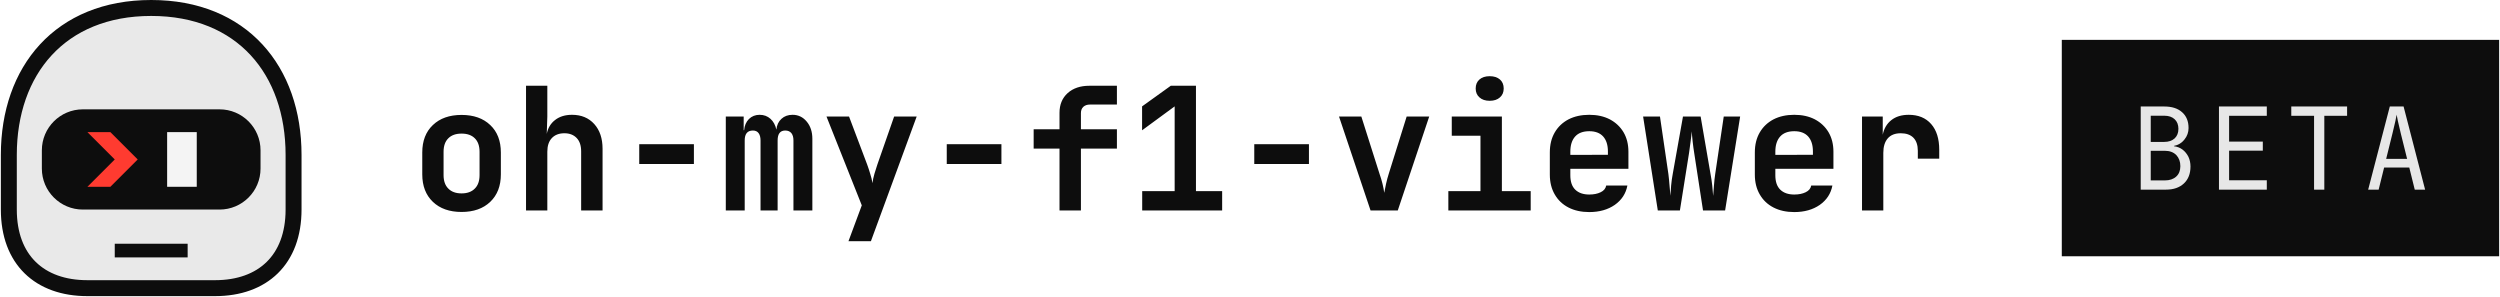
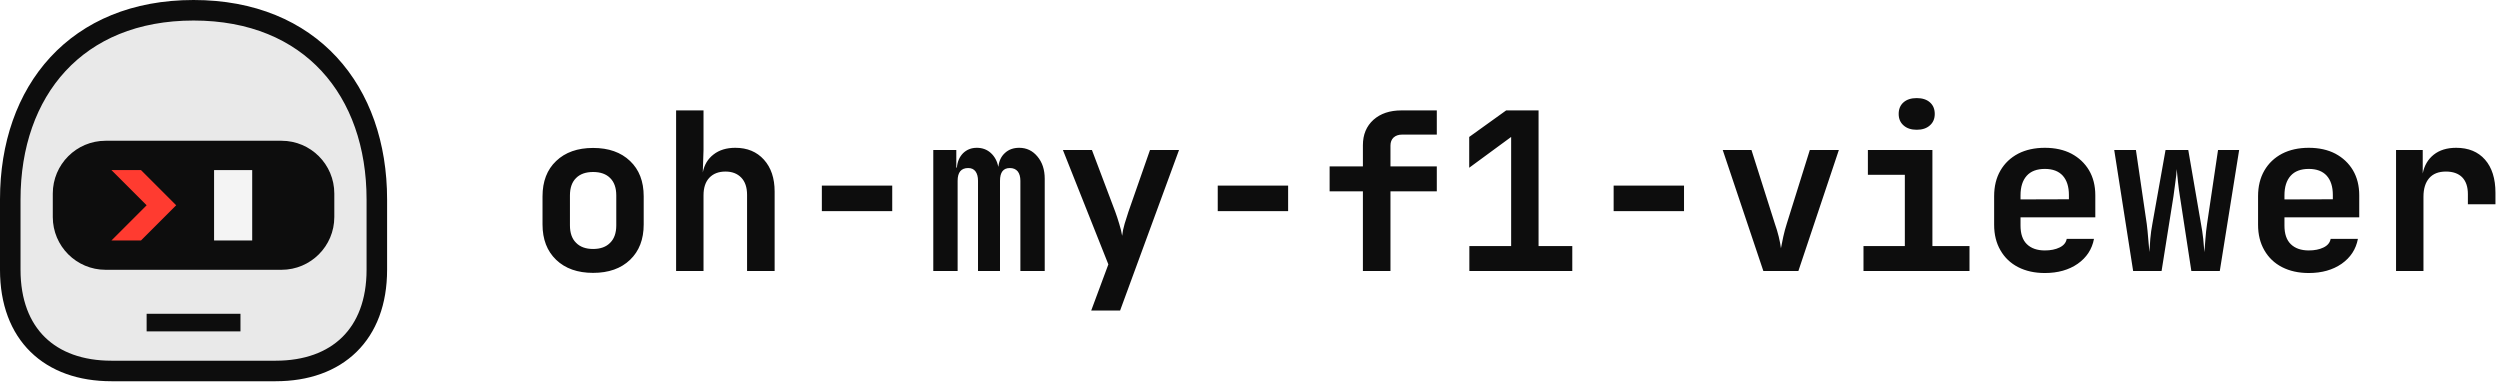
- <svg xmlns="http://www.w3.org/2000/svg" width="439" height="52" viewBox="0 0 219.35 26" role="img" aria-label="oh-my-f1-viewer, beta">
+ <svg xmlns="http://www.w3.org/2000/svg" width="341" height="52" viewBox="0 0 170.5 26" role="img" aria-label="oh-my-f1-viewer">
  <g transform="translate(-6 -6) scale(0.2)">
    <path fill="#e9e9e9" stroke="#0d0d0d" stroke-width="7" stroke-linejoin="round" d="M96 33.5C136 33.5 158.5 61 158.5 98L158.5 122C158.5 144 145 156.5 124 156.5L68 156.5C47 156.5 33.5 144 33.5 122L33.5 98C33.5 61 56 33.5 96 33.5Z" />
    <rect fill="#0d0d0d" x="48" y="78" width="96" height="44" rx="18" />
    <path fill="#ff3b30" d="M68 88L78.08 88L90.08 100L78.08 112L68 112L80 100Z" />
    <rect fill="#f4f4f4" x="103" y="88" width="13" height="24" />
    <rect fill="#0d0d0d" x="80" y="137" width="32" height="6" />
  </g>
  <path fill="#0d0d0d" d="M40.45 18.61Q38.86 18.61 37.93 17.72Q37.00 16.83 37.00 15.31L37.00 13.39Q37.00 11.86 37.93 10.98Q38.86 10.09 40.45 10.09Q42.04 10.09 42.97 10.98Q43.90 11.86 43.90 13.39L43.90 15.31Q43.90 16.83 42.97 17.72Q42.04 18.61 40.45 18.61ZM40.45 16.98Q41.20 16.98 41.61 16.56Q42.03 16.15 42.03 15.37L42.03 13.33Q42.03 12.55 41.61 12.14Q41.20 11.73 40.45 11.73Q39.70 11.73 39.29 12.14Q38.87 12.55 38.87 13.33L38.87 15.37Q38.87 16.15 39.29 16.56Q39.70 16.98 40.45 16.98ZM46.11 18.48L46.11 7.53L47.98 7.53L47.98 10.23L47.93 11.76Q48.08 10.98 48.67 10.53Q49.25 10.08 50.15 10.08Q51.37 10.08 52.10 10.89Q52.83 11.70 52.83 13.06L52.83 18.48L50.95 18.48L50.95 13.29Q50.95 12.52 50.55 12.11Q50.15 11.70 49.48 11.70Q48.78 11.70 48.38 12.12Q47.98 12.54 47.98 13.32L47.98 18.48L46.11 18.48ZM56.05 14.40L56.05 12.66L60.85 12.66L60.85 14.40L56.05 14.40ZM63.65 18.48L63.65 10.23L65.22 10.23L65.22 11.43L65.26 11.43Q65.31 10.83 65.68 10.45Q66.06 10.08 66.62 10.08Q67.18 10.08 67.57 10.43Q67.96 10.78 68.09 11.38Q68.15 10.78 68.54 10.43Q68.92 10.08 69.51 10.08Q70.26 10.08 70.75 10.67Q71.25 11.26 71.25 12.19L71.25 18.48L69.59 18.48L69.59 12.33Q69.59 11.92 69.41 11.69Q69.22 11.46 68.87 11.46Q68.20 11.46 68.20 12.33L68.20 18.48L66.70 18.48L66.70 12.33Q66.70 11.92 66.53 11.69Q66.36 11.46 66.03 11.46Q65.31 11.46 65.31 12.33L65.31 18.48L63.65 18.48ZM74.42 21.18L75.59 18.03L72.49 10.23L74.47 10.23L76.06 14.44Q76.20 14.82 76.33 15.26Q76.47 15.70 76.53 16.08Q76.57 15.70 76.70 15.26Q76.83 14.82 76.96 14.44L78.43 10.23L80.41 10.23L76.39 21.18L74.42 21.18ZM83.05 14.40L83.05 12.66L87.85 12.66L87.85 14.40L83.05 14.40ZM92.95 18.48L92.95 13.05L90.68 13.05L90.68 11.35L92.95 11.35L92.95 9.90Q92.95 8.82 93.67 8.17Q94.39 7.53 95.57 7.53L97.99 7.53L97.99 9.18L95.62 9.18Q95.26 9.18 95.04 9.38Q94.83 9.58 94.83 9.93L94.83 11.35L97.99 11.35L97.99 13.05L94.83 13.05L94.83 18.48L92.95 18.48ZM100.21 18.48L100.21 16.78L103.06 16.78L103.06 9.34L100.20 11.44L100.20 9.34L102.72 7.53L104.93 7.53L104.93 16.78L107.23 16.78L107.23 18.48L100.21 18.48ZM110.05 14.40L110.05 12.66L114.85 12.66L114.85 14.40L110.05 14.40ZM120.26 18.48L117.49 10.23L119.45 10.23L121.04 15.24Q121.20 15.69 121.31 16.14Q121.42 16.60 121.46 16.93Q121.52 16.60 121.62 16.14Q121.72 15.69 121.86 15.25L123.43 10.23L125.41 10.23L122.65 18.48L120.26 18.48ZM127.09 18.48L127.09 16.78L129.91 16.78L129.91 11.92L127.39 11.92L127.39 10.23L131.79 10.23L131.79 16.78L134.32 16.78L134.32 18.48L127.09 18.48ZM130.72 8.85Q130.15 8.85 129.82 8.55Q129.49 8.26 129.49 7.77Q129.49 7.27 129.82 6.98Q130.15 6.69 130.72 6.69Q131.29 6.69 131.62 6.98Q131.95 7.27 131.95 7.77Q131.95 8.26 131.62 8.55Q131.29 8.85 130.72 8.85ZM139.46 18.62Q138.42 18.62 137.64 18.22Q136.86 17.82 136.43 17.07Q136.00 16.33 136.00 15.33L136.00 13.38Q136.00 12.37 136.43 11.63Q136.86 10.89 137.64 10.48Q138.42 10.08 139.46 10.08Q140.50 10.08 141.27 10.48Q142.04 10.89 142.47 11.61Q142.90 12.34 142.90 13.32L142.90 14.82L137.80 14.82L137.80 15.39Q137.80 16.23 138.23 16.65Q138.67 17.08 139.46 17.08Q140.05 17.08 140.46 16.88Q140.88 16.68 140.95 16.29L142.81 16.29Q142.61 17.35 141.70 17.99Q140.79 18.62 139.46 18.62ZM137.80 13.32L137.80 13.60L141.10 13.59L141.10 13.30Q141.10 12.45 140.68 11.98Q140.26 11.52 139.46 11.52Q138.64 11.52 138.22 11.99Q137.80 12.46 137.80 13.32ZM145.48 18.48L144.19 10.23L145.67 10.23L146.41 15.28Q146.47 15.75 146.51 16.29Q146.56 16.83 146.59 17.19Q146.61 16.83 146.65 16.29Q146.70 15.75 146.79 15.28L147.69 10.23L149.24 10.23L150.11 15.28Q150.20 15.75 150.26 16.29Q150.31 16.84 150.34 17.20Q150.37 16.84 150.41 16.29Q150.45 15.75 150.52 15.28L151.27 10.23L152.71 10.23L151.39 18.48L149.45 18.48L148.67 13.39Q148.60 12.97 148.54 12.42Q148.48 11.88 148.45 11.53Q148.44 11.88 148.36 12.42Q148.29 12.97 148.23 13.39L147.42 18.48L145.48 18.48ZM157.46 18.62Q156.42 18.62 155.64 18.22Q154.86 17.82 154.43 17.07Q154.00 16.33 154.00 15.33L154.00 13.38Q154.00 12.37 154.43 11.63Q154.86 10.89 155.64 10.48Q156.42 10.08 157.46 10.08Q158.50 10.08 159.27 10.48Q160.04 10.89 160.47 11.61Q160.90 12.34 160.90 13.32L160.90 14.82L155.80 14.82L155.80 15.39Q155.80 16.23 156.23 16.65Q156.67 17.08 157.46 17.08Q158.05 17.08 158.46 16.88Q158.88 16.68 158.95 16.29L160.81 16.29Q160.61 17.35 159.70 17.99Q158.79 18.62 157.46 18.62ZM155.80 13.32L155.80 13.60L159.10 13.59L159.10 13.30Q159.10 12.45 158.68 11.98Q158.26 11.52 157.46 11.52Q156.64 11.52 156.22 11.99Q155.80 12.46 155.80 13.32ZM163.41 18.48L163.41 10.23L165.23 10.23L165.23 11.83Q165.39 11.02 165.98 10.55Q166.57 10.08 167.51 10.08Q168.77 10.08 169.48 10.89Q170.19 11.70 170.19 13.15L170.19 13.93L168.31 13.93L168.31 13.24Q168.31 12.49 167.92 12.09Q167.53 11.70 166.81 11.70Q166.06 11.70 165.67 12.15Q165.28 12.60 165.28 13.42L165.28 18.48L163.41 18.48Z" />
-   <rect x="180.95" y="3.5" width="38.4" height="19" fill="#0d0d0d" />
-   <path fill="#e7e7e7" d="M187.88 16.65L187.88 9.35L189.95 9.35Q190.95 9.35 191.51 9.85Q192.08 10.35 192.08 11.24Q192.08 11.80 191.72 12.25Q191.37 12.70 190.80 12.81L190.80 12.84Q191.23 12.89 191.56 13.14Q191.88 13.39 192.07 13.77Q192.25 14.16 192.25 14.62Q192.25 15.56 191.68 16.10Q191.10 16.65 190.10 16.65L187.88 16.65ZM188.76 12.46L189.94 12.46Q190.52 12.46 190.86 12.15Q191.19 11.84 191.19 11.31Q191.19 10.78 190.86 10.47Q190.53 10.16 189.95 10.16L188.76 10.16L188.76 12.46ZM188.76 15.84L190.00 15.84Q190.63 15.84 191.00 15.50Q191.36 15.17 191.36 14.59Q191.36 13.99 191.00 13.61Q190.63 13.24 190.00 13.24L188.76 13.24L188.76 15.84ZM194.75 16.65L194.75 9.35L198.95 9.35L198.95 10.17L195.64 10.17L195.64 12.43L198.60 12.43L198.60 13.23L195.64 13.23L195.64 15.83L198.95 15.83L198.95 16.65L194.75 16.65ZM203.10 16.65L203.10 10.17L201.10 10.17L201.10 9.35L206.00 9.35L206.00 10.17L204.00 10.17L204.00 16.65L203.10 16.65ZM207.85 16.65L209.75 9.35L210.96 9.35L212.85 16.65L211.94 16.65L211.46 14.71L209.25 14.71L208.77 16.65L207.85 16.65ZM209.43 13.95L211.27 13.95L210.71 11.70Q210.55 11.06 210.46 10.63Q210.37 10.20 210.35 10.07Q210.33 10.20 210.24 10.63Q210.15 11.06 209.99 11.69L209.43 13.95Z" />
</svg>
